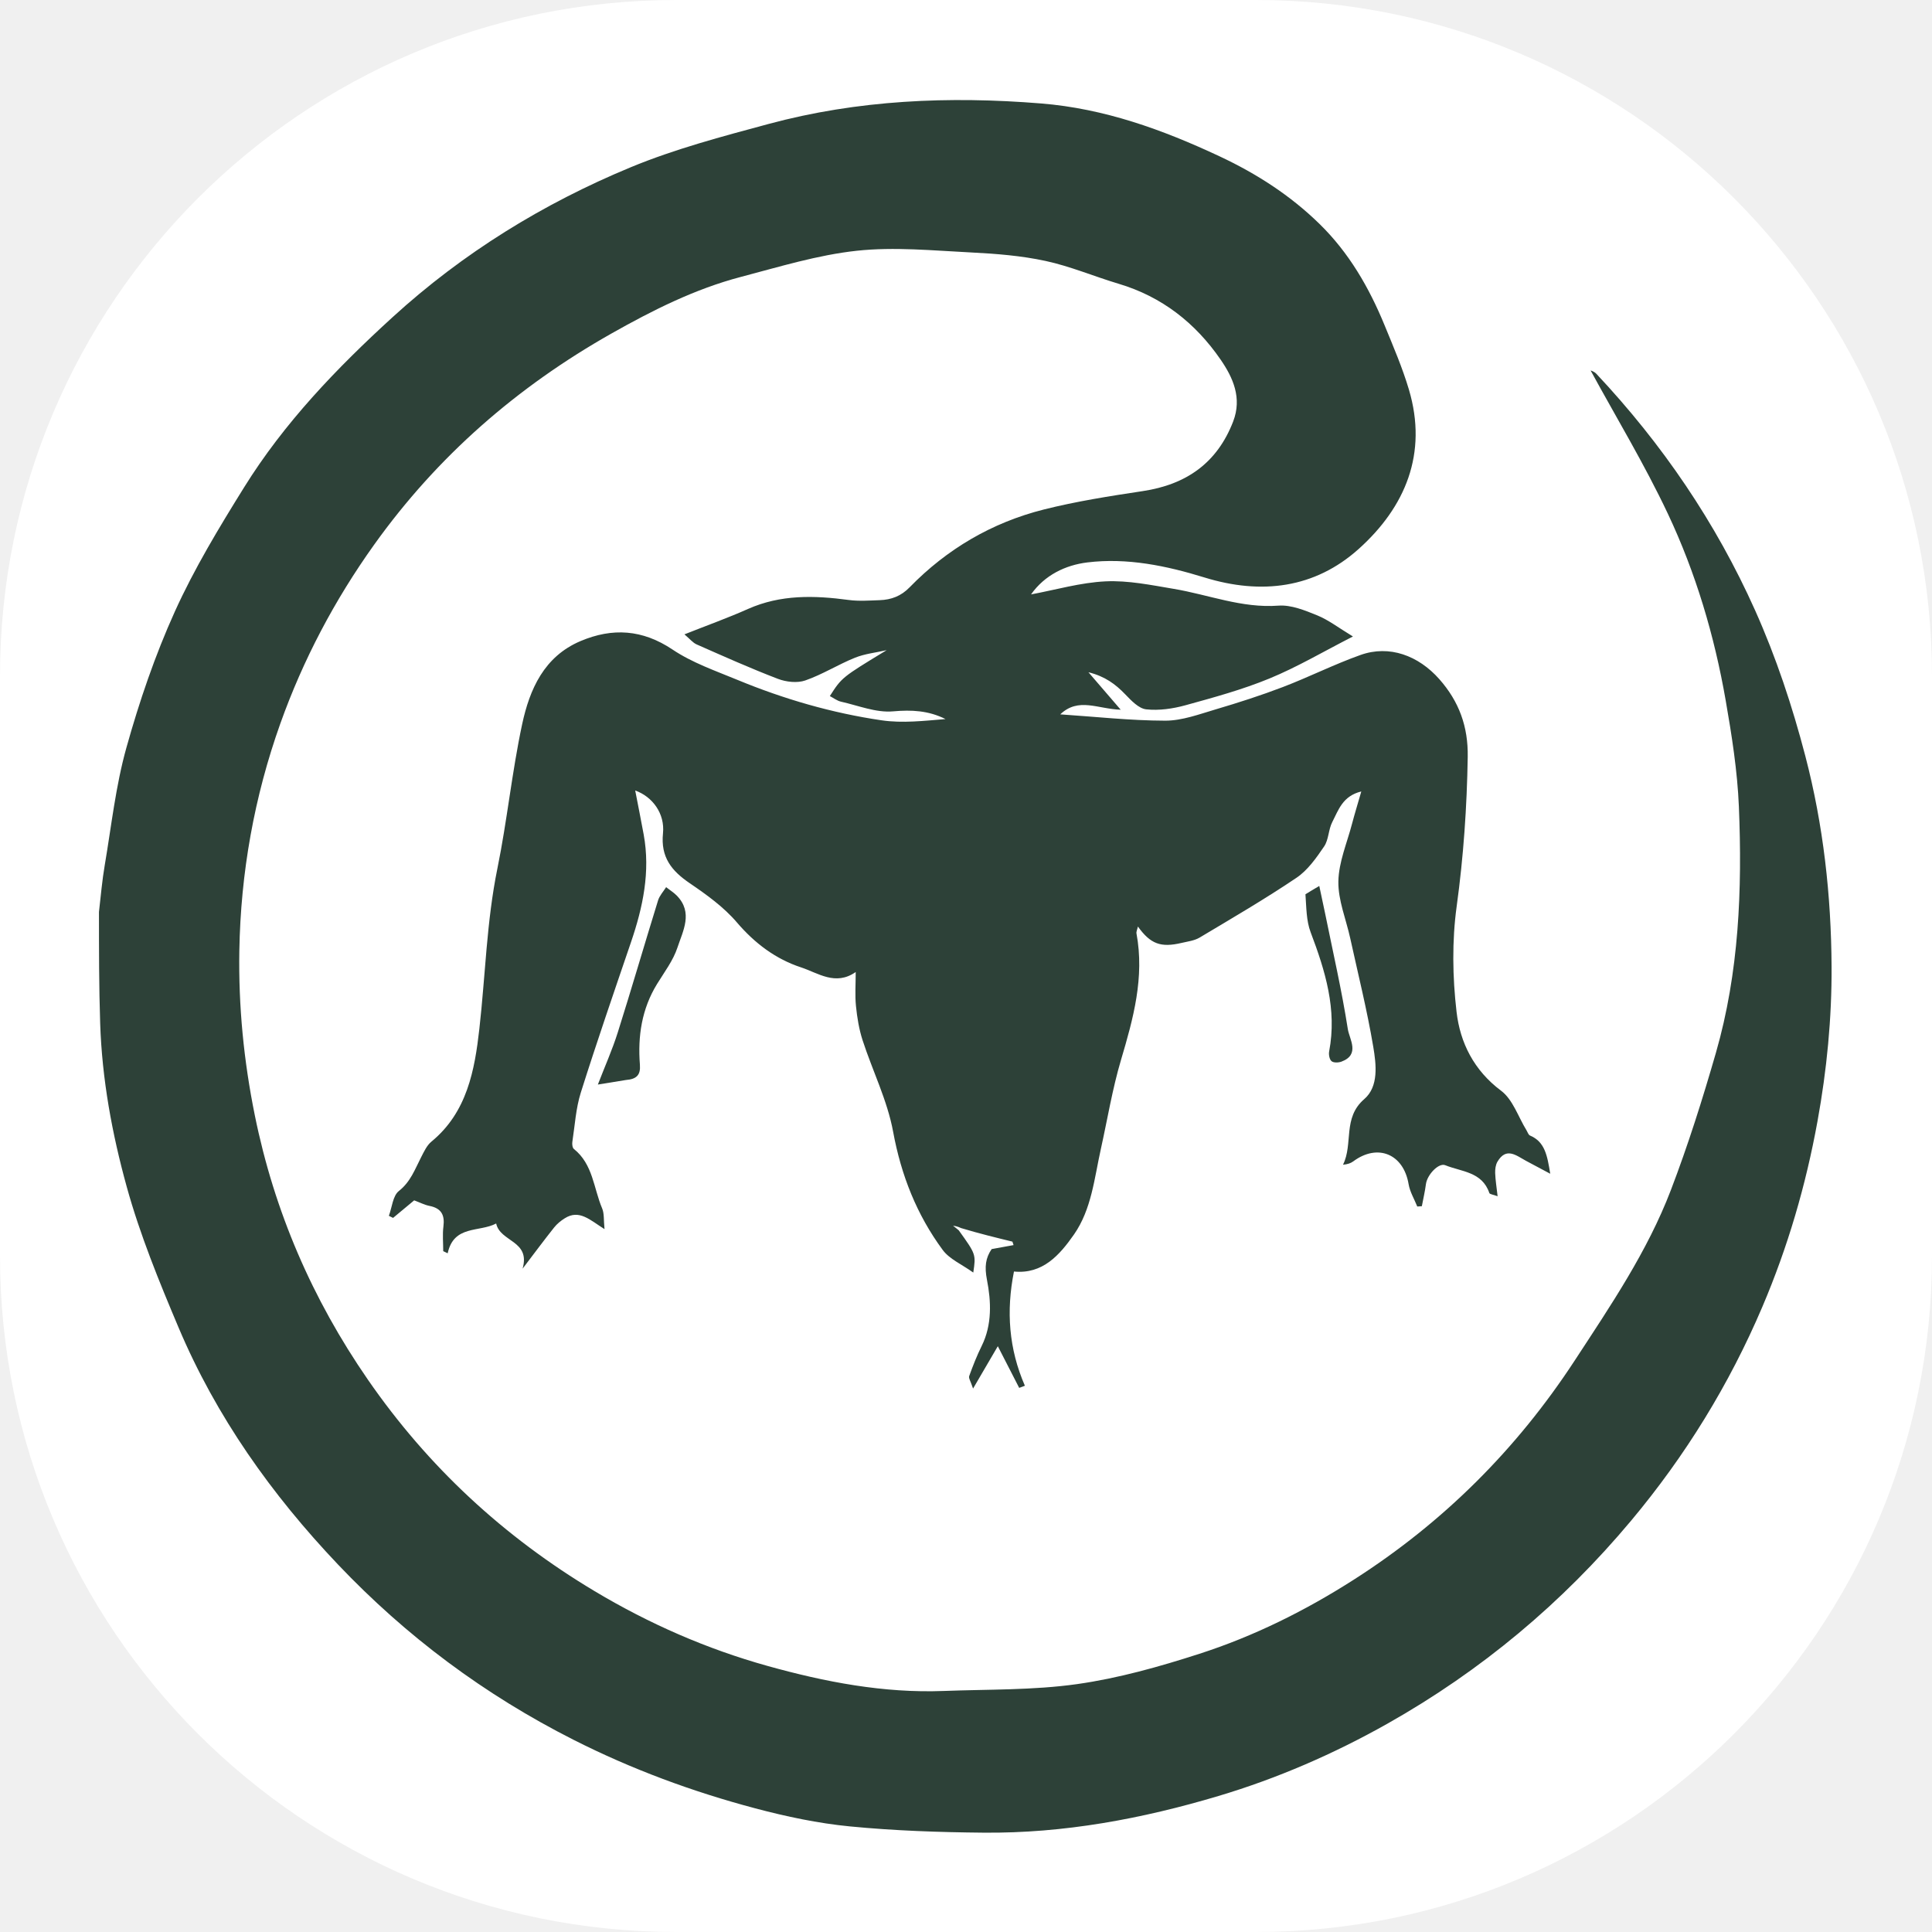
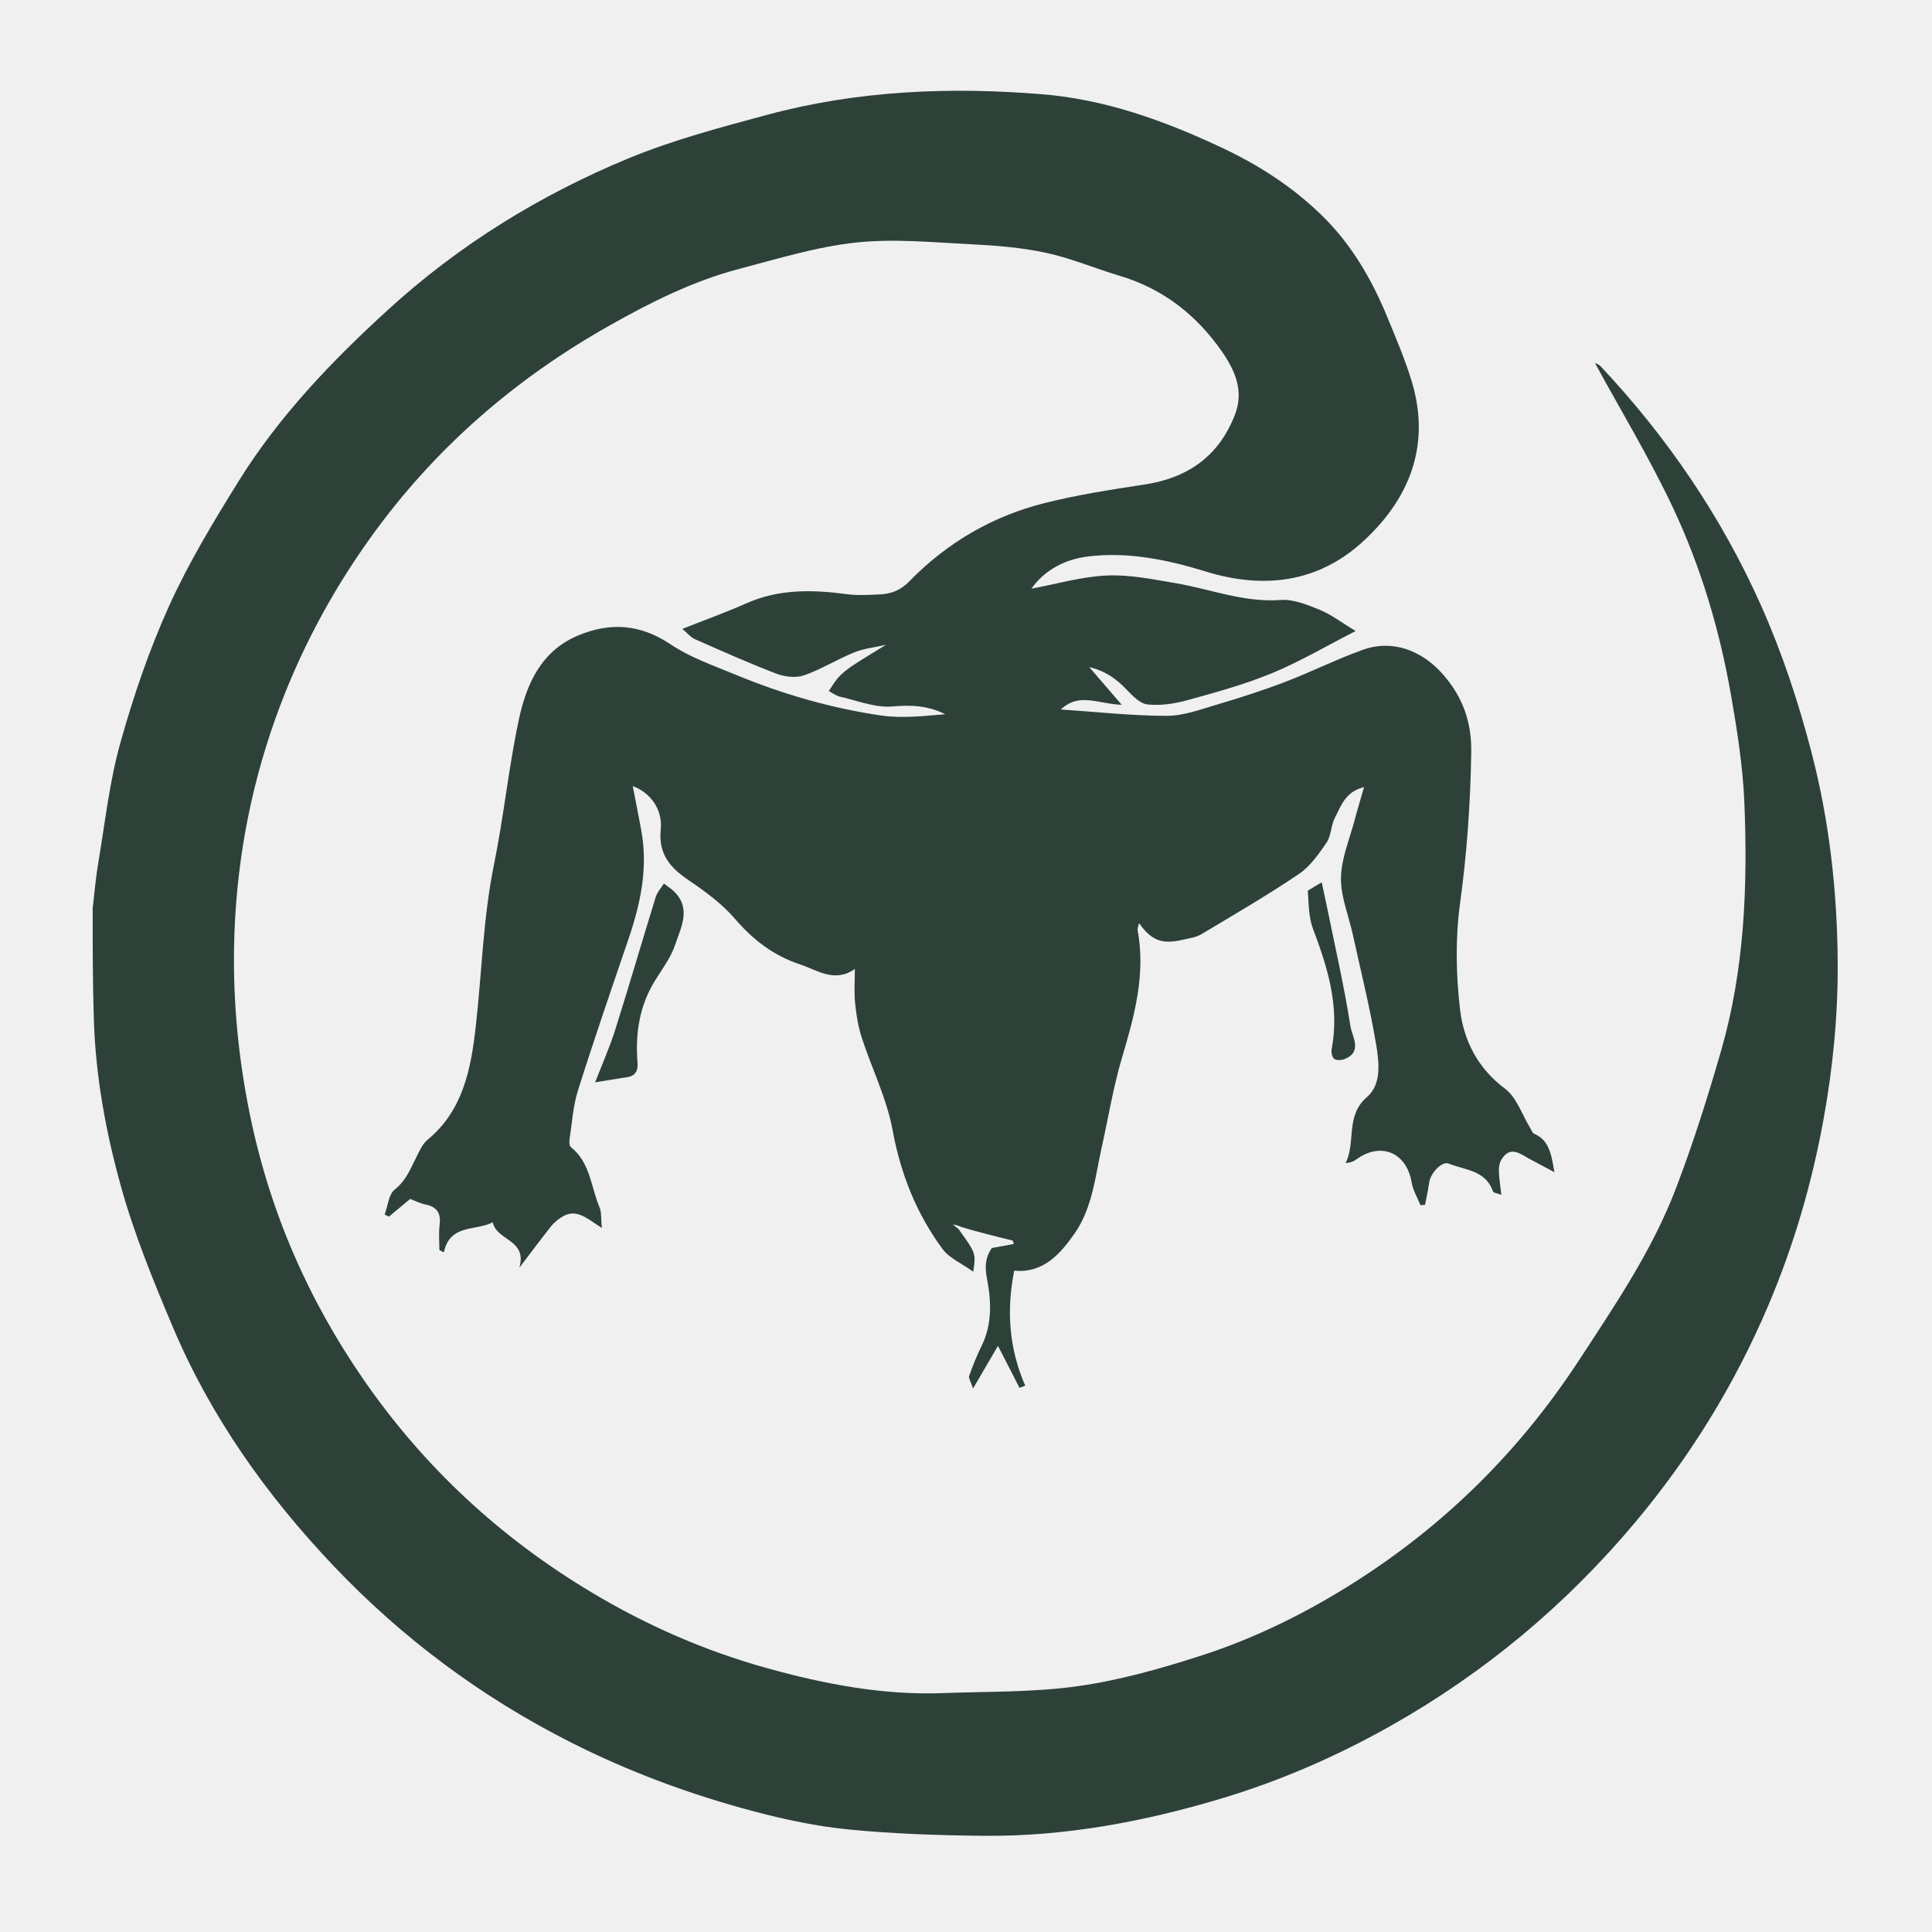
- <svg xmlns="http://www.w3.org/2000/svg" version="1.1" width="1000" height="1000">
-   <g clip-path="url(#SvgjsClipPath1541)">
-     <rect width="1000" height="1000" fill="#ffffff" />
-     <g transform="matrix(1.451613,0,0,1.451613,50,50)">
-       <svg version="1.1" width="620" height="620">
-         <style>@media (prefers-color-scheme: light) { :root { filter: none; } }
- @media (prefers-color-scheme: dark) { :root { filter: none; } }</style>
-         <g class="layer">
-           <g id="svg_2" transform="matrix(1.1032, 0, 0, 1.1032, -31.966, -30.9031)">
-             <svg enable-background="new 0 0 620 620" id="svg_1" version="1.1" viewBox="0 0 620 620" x="0px" xml:space="preserve" y="0px">
-               <style type="text/css">.st0{fill:#2D4138;}</style>
-               <g id="svg_3">
-                 <path class="st0" d="m307.63,394.44c5.57,7.75 5.57,7.75 4.7,13.66c-3.7,-2.66 -7.69,-4.33 -9.89,-7.32c-8.38,-11.38 -13.42,-24.1 -16.02,-38.21c-1.86,-10.12 -6.66,-19.68 -9.87,-29.57c-1.15,-3.55 -1.76,-7.34 -2.14,-11.07c-0.35,-3.46 -0.08,-6.98 -0.08,-10.97c-6.55,4.58 -12.18,0.3 -17.66,-1.5c-8.19,-2.68 -14.96,-7.77 -20.75,-14.54c-4.23,-4.96 -9.78,-8.95 -15.23,-12.66c-5.89,-4.01 -9.44,-8.41 -8.65,-16.14c0.65,-6.35 -3.37,-11.84 -8.98,-13.83c0.96,4.97 1.89,9.59 2.74,14.23c2.2,12.01 -0.24,23.47 -4.1,34.79c-5.51,16.17 -11.08,32.32 -16.22,48.61c-1.61,5.11 -1.92,10.62 -2.74,15.97c-0.11,0.73 0.03,1.89 0.51,2.27c6.17,4.92 6.36,12.68 9.12,19.19c0.71,1.66 0.47,3.72 0.77,6.71c-4.71,-2.96 -8.15,-6.47 -12.84,-3.51c-1.28,0.8 -2.52,1.81 -3.45,2.98c-3.13,3.93 -6.12,7.97 -10.19,13.31c2.63,-9.16 -7.25,-8.57 -8.54,-14.6c-5.46,2.89 -13.69,0.42 -15.67,9.63c-0.48,-0.23 -0.96,-0.46 -1.44,-0.69c0,-2.66 -0.27,-5.35 0.06,-7.96c0.48,-3.71 -0.66,-5.9 -4.47,-6.66c-1.62,-0.32 -3.15,-1.12 -4.98,-1.8c-2.15,1.79 -4.49,3.73 -6.82,5.67c-0.45,-0.22 -0.91,-0.44 -1.36,-0.67c1.02,-2.74 1.27,-6.47 3.23,-8.02c3.8,-2.99 5.2,-7.05 7.21,-10.95c0.92,-1.78 1.83,-3.8 3.32,-5.02c11.54,-9.47 13.99,-23.15 15.49,-36.47c1.95,-17.26 2.33,-34.66 5.83,-51.81c3.15,-15.44 4.7,-31.22 8,-46.63c2.42,-11.28 7.09,-21.89 18.88,-26.87c10.32,-4.36 20.01,-3.77 29.75,2.76c6.34,4.25 13.85,6.85 20.99,9.8c15,6.2 30.56,10.71 46.6,13.06c6.73,0.98 13.73,0.16 20.61,-0.41c-5.49,-2.75 -10.94,-3.03 -16.96,-2.49c-5.47,0.49 -11.22,-1.87 -16.81,-3.13c-1.28,-0.29 -2.41,-1.19 -3.61,-1.81c3.87,-6.03 3.87,-6.03 18.36,-14.84c-3.43,0.79 -7.03,1.15 -10.25,2.45c-5.45,2.2 -10.52,5.42 -16.05,7.34c-2.61,0.91 -6.18,0.5 -8.85,-0.52c-8.86,-3.39 -17.54,-7.28 -26.23,-11.11c-1.28,-0.56 -2.26,-1.82 -3.98,-3.27c7.34,-2.91 14.04,-5.31 20.53,-8.2c10.58,-4.71 21.47,-4.4 32.57,-2.91c3.28,0.44 6.68,0.18 10.02,0.06c3.72,-0.13 6.88,-1.29 9.67,-4.16c12.07,-12.39 26.6,-20.91 43.32,-25.13c10.51,-2.65 21.29,-4.34 32.03,-5.96c14.04,-2.11 24.04,-9.06 29.22,-22.51c2.91,-7.57 -0.02,-14.14 -4.08,-20.02c-8.14,-11.81 -18.95,-20.31 -32.93,-24.48c-7.91,-2.36 -15.6,-5.65 -23.63,-7.38c-7.83,-1.69 -15.96,-2.34 -23.99,-2.74c-12.35,-0.61 -24.86,-1.87 -37.05,-0.55c-12.66,1.37 -25.09,5.21 -37.48,8.46c-14.83,3.9 -28.44,10.75 -41.74,18.26c-30.51,17.24 -56.31,39.68 -76.76,68.3c-12.79,17.9 -22.95,37.16 -30.3,57.76c-8.44,23.68 -12.83,48.26 -13.26,73.47c-0.3,17.91 1.43,35.57 5,53.17c6.3,31.07 18.58,59.44 36.54,85.44c19.44,28.14 43.92,50.81 73.31,68.38c17.62,10.54 36.25,18.69 55.87,24.16c18.52,5.17 37.49,8.84 56.95,8.09c14.37,-0.55 28.88,-0.21 43.06,-2.21c13.4,-1.89 26.65,-5.63 39.57,-9.8c17.67,-5.7 34.26,-13.95 49.97,-24c28.89,-18.48 52.57,-42.09 71.33,-70.78c11.57,-17.69 23.48,-35.22 31.07,-55.05c5.56,-14.54 10.26,-29.44 14.57,-44.4c7.49,-26.01 8.54,-52.8 7.43,-79.62c-0.48,-11.49 -2.29,-22.98 -4.27,-34.34c-3.64,-20.88 -9.67,-41.2 -18.7,-60.33c-7.56,-16.02 -16.78,-31.26 -24.94,-46.25c-0.1,-0.06 1.1,0.27 1.83,1.04c21.3,22.68 38.62,48.07 51.33,76.48c6.79,15.18 12.01,30.92 16.23,47.09c5.84,22.36 8.35,45.09 8.48,68c0.09,16.72 -1.53,33.43 -4.55,50.03c-3.76,20.7 -9.61,40.71 -17.82,59.97c-10.69,25.1 -24.87,48.16 -42.43,69.14c-22.28,26.63 -48.46,48.51 -78.68,65.56c-17.38,9.8 -35.63,17.73 -54.7,23.42c-24.69,7.37 -49.96,12.09 -75.86,11.85c-14.42,-0.13 -28.88,-0.63 -43.22,-2.02c-10.3,-1 -20.59,-3.18 -30.61,-5.84c-20.32,-5.39 -39.96,-12.64 -58.81,-22.19c-28.68,-14.52 -54.02,-33.4 -76.09,-56.65c-21.45,-22.6 -39.34,-47.77 -51.51,-76.58c-6.29,-14.88 -12.46,-29.96 -16.75,-45.49c-4.73,-17.1 -7.98,-34.7 -8.58,-52.8c-0.39,-11.96 -0.39,-23.76 -0.39,-36.02c0.61,-5.32 1.03,-10.23 1.86,-15.07c2.16,-12.7 3.54,-25.64 7,-37.99c4.19,-14.98 9.26,-29.88 15.67,-44.04c6.29,-13.89 14.27,-27.09 22.34,-40.07c12.99,-20.91 29.94,-38.56 48.04,-55.07c22.73,-20.75 48.66,-36.73 76.96,-48.45c14.33,-5.93 29.52,-9.94 44.54,-13.99c28.89,-7.79 58.37,-9.04 88.1,-6.63c20.43,1.65 39.2,8.43 57.63,17.06c12.04,5.64 22.89,12.63 32.33,21.85c9.51,9.28 16.04,20.56 21.04,32.74c2.82,6.87 5.78,13.75 7.89,20.85c6.13,20.67 -1.19,37.96 -16.21,51.46c-14.19,12.75 -31.47,14.93 -49.9,9.24c-12.25,-3.78 -24.96,-6.43 -37.83,-4.86c-7.11,0.87 -13.82,4.12 -18.2,10.34c8.01,-1.49 16.02,-3.84 24.12,-4.22c7.27,-0.34 14.69,1.2 21.96,2.42c11.27,1.88 22.04,6.31 33.89,5.43c4.1,-0.3 8.56,1.53 12.54,3.15c3.65,1.49 6.87,4 11.53,6.82c-9.57,4.89 -17.99,9.88 -26.96,13.57c-8.76,3.61 -18.01,6.13 -27.18,8.66c-4.07,1.12 -8.53,1.77 -12.67,1.32c-2.43,-0.26 -4.85,-2.85 -6.79,-4.86c-3.15,-3.28 -6.56,-5.82 -11.89,-7.13c3.61,4.19 6.58,7.64 10.43,12.11c-7.47,-0.23 -13.63,-4.11 -19.54,1.5c11.31,0.75 22.61,2.02 33.92,2.04c5.47,0.01 11.02,-2.09 16.41,-3.68c7.28,-2.15 14.53,-4.48 21.62,-7.19c8.45,-3.23 16.57,-7.33 25.08,-10.36c9.33,-3.33 18.73,0.18 25.48,7.8c6.43,7.27 9.35,15.39 9.19,25.13c-0.26,16.18 -1.36,32.21 -3.57,48.29c-1.54,11.19 -1.35,22.88 -0.04,34.13c1.15,9.97 5.61,18.92 14.41,25.5c3.78,2.83 5.51,8.4 8.17,12.73c0.37,0.6 0.62,1.5 1.15,1.73c4.78,2.02 5.57,6.32 6.55,12.36c-3.18,-1.7 -5.52,-2.92 -7.84,-4.18c-3.14,-1.71 -6.37,-4.55 -9.22,0.28c-0.6,1.02 -0.78,2.44 -0.74,3.66c0.08,2.3 0.46,4.58 0.79,7.51c-1.4,-0.53 -2.53,-0.62 -2.68,-1.05c-2.32,-6.89 -9,-6.85 -14.25,-8.98c-2.12,-0.86 -5.84,3.07 -6.24,6.12c-0.31,2.39 -0.87,4.75 -1.32,7.13c-0.49,0.03 -0.98,0.07 -1.48,0.1c-0.96,-2.41 -2.38,-4.74 -2.8,-7.23c-1.63,-9.73 -9.97,-13.24 -17.89,-7.36c-0.82,0.61 -1.83,0.95 -3.31,1.08c3.36,-6.76 -0.19,-15.12 6.86,-21.2c4.73,-4.07 3.88,-11.19 2.92,-16.91c-1.98,-11.79 -4.89,-23.42 -7.45,-35.1c-1.34,-6.13 -3.93,-12.26 -3.83,-18.35c0.11,-6.24 2.8,-12.44 4.42,-18.64c0.86,-3.26 1.86,-6.49 2.99,-10.44c-6.07,1.46 -7.4,6.08 -9.37,9.87c-1.27,2.44 -1.14,5.7 -2.65,7.91c-2.52,3.71 -5.31,7.69 -8.94,10.13c-10.16,6.85 -20.77,13.03 -31.3,19.32c-1.7,1.01 -3.87,1.26 -5.86,1.73c-6.68,1.56 -9.99,0.38 -14.08,-5.3c-0.22,1.02 -0.57,1.67 -0.46,2.25c2.63,14.15 -1.01,27.44 -5,40.84c-2.8,9.43 -4.39,19.23 -6.53,28.86c-2.1,9.45 -2.99,19.43 -8.67,27.58c-4.64,6.65 -10.13,12.89 -19.4,11.97c-2.56,12.78 -1.66,25.03 3.53,36.92c-0.61,0.23 -1.22,0.46 -1.84,0.69c-2.28,-4.45 -4.56,-8.9 -6.91,-13.47c-2.41,4.12 -4.83,8.26 -8,13.69c-0.77,-2.35 -1.5,-3.37 -1.25,-4.04c1.19,-3.3 2.48,-6.58 4.03,-9.72c3.43,-6.92 3.06,-14.47 1.71,-21.39c-0.82,-4.23 -0.45,-7.06 1.52,-9.93c2.49,-0.45 4.79,-0.87 7.08,-1.29c-0.12,-0.37 -0.25,-0.75 -0.37,-1.12c-5.36,-1.31 -10.73,-2.61 -16.59,-4.38c-1.19,-0.56 -1.9,-0.66 -2.6,-0.76c0.65,0.49 1.24,0.98 1.84,1.48z" id="svg_4" />
-                 <path class="st0" d="m200.06,345.86c-3.03,0.51 -5.66,0.93 -9.07,1.47c2.27,-5.88 4.67,-11.26 6.43,-16.83c4.48,-14.19 8.63,-28.48 13.03,-42.7c0.48,-1.54 1.71,-2.85 2.6,-4.26c1.16,0.91 2.45,1.7 3.47,2.74c5.32,5.47 1.97,11.37 0.19,16.78c-1.38,4.18 -4.21,7.9 -6.56,11.72c-4.97,8.07 -6.3,16.91 -5.57,26.13c0.26,3.32 -1.06,4.68 -4.52,4.95z" id="svg_5" />
-                 <path class="st0" d="m419.69,285.83c1.49,-0.93 2.68,-1.63 4.47,-2.69c0.66,3.08 1.28,5.92 1.86,8.76c2.54,12.5 5.4,24.94 7.37,37.53c0.51,3.24 4.06,8.23 -2.08,10.5c-0.96,0.35 -2.54,0.4 -3.19,-0.16c-0.68,-0.58 -0.96,-2.14 -0.77,-3.14c2.59,-13.57 -1.26,-26.05 -5.98,-38.52c-1.42,-3.73 -1.37,-8.02 -1.68,-12.28z" id="svg_6" />
-               </g>
-             </svg>
-           </g>
-         </g>
-       </svg>
+ <svg xmlns="http://www.w3.org/2000/svg" version="1.1" width="620" height="620">
+   <svg version="1.1" id="SvgjsSvg1001" x="0px" y="0px" viewBox="0 0 620 620" style="enable-background:new 0 0 620 620;" xml:space="preserve">
+     <style type="text/css">
+ 	.st0{fill:#2D4138;}
+ </style>
+     <g>
+       <path class="st0" d="M307.63,394.44c5.57,7.75,5.57,7.75,4.7,13.66c-3.7-2.66-7.69-4.33-9.89-7.32   c-8.38-11.38-13.42-24.1-16.02-38.21c-1.86-10.12-6.66-19.68-9.87-29.57c-1.15-3.55-1.76-7.34-2.14-11.07   c-0.35-3.46-0.08-6.98-0.08-10.97c-6.55,4.58-12.18,0.3-17.66-1.5c-8.19-2.68-14.96-7.77-20.75-14.54   c-4.23-4.96-9.78-8.95-15.23-12.66c-5.89-4.01-9.44-8.41-8.65-16.14c0.65-6.35-3.37-11.84-8.98-13.83   c0.96,4.97,1.89,9.59,2.74,14.23c2.2,12.01-0.24,23.47-4.1,34.79c-5.51,16.17-11.08,32.32-16.22,48.61   c-1.61,5.11-1.92,10.62-2.74,15.97c-0.11,0.73,0.03,1.89,0.51,2.27c6.17,4.92,6.36,12.68,9.12,19.19c0.71,1.66,0.47,3.72,0.77,6.71   c-4.71-2.96-8.15-6.47-12.84-3.51c-1.28,0.8-2.52,1.81-3.45,2.98c-3.13,3.93-6.12,7.97-10.19,13.31c2.63-9.16-7.25-8.57-8.54-14.6   c-5.46,2.89-13.69,0.42-15.67,9.63c-0.48-0.23-0.96-0.46-1.44-0.69c0-2.66-0.27-5.35,0.06-7.96c0.48-3.71-0.66-5.9-4.47-6.66   c-1.62-0.32-3.15-1.12-4.98-1.8c-2.15,1.79-4.49,3.73-6.82,5.67c-0.45-0.22-0.91-0.44-1.36-0.67c1.02-2.74,1.27-6.47,3.23-8.02   c3.8-2.99,5.2-7.05,7.21-10.95c0.92-1.78,1.83-3.8,3.32-5.02c11.54-9.47,13.99-23.15,15.49-36.47c1.95-17.26,2.33-34.66,5.83-51.81   c3.15-15.44,4.7-31.22,8-46.63c2.42-11.28,7.09-21.89,18.88-26.87c10.32-4.36,20.01-3.77,29.75,2.76   c6.34,4.25,13.85,6.85,20.99,9.8c15,6.2,30.56,10.71,46.6,13.06c6.73,0.98,13.73,0.16,20.61-0.41c-5.49-2.75-10.94-3.03-16.96-2.49   c-5.47,0.49-11.22-1.87-16.81-3.13c-1.28-0.29-2.41-1.19-3.61-1.81c3.87-6.03,3.87-6.03,18.36-14.84   c-3.43,0.79-7.03,1.15-10.25,2.45c-5.45,2.2-10.52,5.42-16.05,7.34c-2.61,0.91-6.18,0.5-8.85-0.52   c-8.86-3.39-17.54-7.28-26.23-11.11c-1.28-0.56-2.26-1.82-3.98-3.27c7.34-2.91,14.04-5.31,20.53-8.2   c10.58-4.71,21.47-4.4,32.57-2.91c3.28,0.44,6.68,0.18,10.02,0.06c3.72-0.13,6.88-1.29,9.67-4.16   c12.07-12.39,26.6-20.91,43.32-25.13c10.51-2.65,21.29-4.34,32.03-5.96c14.04-2.11,24.04-9.06,29.22-22.51   c2.91-7.57-0.02-14.14-4.08-20.02c-8.14-11.81-18.95-20.31-32.93-24.48c-7.91-2.36-15.6-5.65-23.63-7.38   c-7.83-1.69-15.96-2.34-23.99-2.74c-12.35-0.61-24.86-1.87-37.05-0.55c-12.66,1.37-25.09,5.21-37.48,8.46   c-14.83,3.9-28.44,10.75-41.74,18.26c-30.51,17.24-56.31,39.68-76.76,68.3c-12.79,17.9-22.95,37.16-30.3,57.76   c-8.44,23.68-12.83,48.26-13.26,73.47c-0.3,17.91,1.43,35.57,5,53.17c6.3,31.07,18.58,59.44,36.54,85.44   c19.44,28.14,43.92,50.81,73.31,68.38c17.62,10.54,36.25,18.69,55.87,24.16c18.52,5.17,37.49,8.84,56.95,8.09   c14.37-0.55,28.88-0.21,43.06-2.21c13.4-1.89,26.65-5.63,39.57-9.8c17.67-5.7,34.26-13.95,49.97-24   c28.89-18.48,52.57-42.09,71.33-70.78c11.57-17.69,23.48-35.22,31.07-55.05c5.56-14.54,10.26-29.44,14.57-44.4   c7.49-26.01,8.54-52.8,7.43-79.62c-0.48-11.49-2.29-22.98-4.27-34.34c-3.64-20.88-9.67-41.2-18.7-60.33   c-7.56-16.02-16.78-31.26-24.94-46.25c-0.1-0.06,1.1,0.27,1.83,1.04c21.3,22.68,38.62,48.07,51.33,76.48   c6.79,15.18,12.01,30.92,16.23,47.09c5.84,22.36,8.35,45.09,8.48,68c0.09,16.72-1.53,33.43-4.55,50.03   c-3.76,20.7-9.61,40.71-17.82,59.97c-10.69,25.1-24.87,48.16-42.43,69.14c-22.28,26.63-48.46,48.51-78.68,65.56   c-17.38,9.8-35.63,17.73-54.7,23.42c-24.69,7.37-49.96,12.09-75.86,11.85c-14.42-0.13-28.88-0.63-43.22-2.02   c-10.3-1-20.59-3.18-30.61-5.84c-20.32-5.39-39.96-12.64-58.81-22.19c-28.68-14.52-54.02-33.4-76.09-56.65   c-21.45-22.6-39.34-47.77-51.51-76.58c-6.29-14.88-12.46-29.96-16.75-45.49c-4.73-17.1-7.98-34.7-8.58-52.8   c-0.39-11.96-0.39-23.76-0.39-36.02c0.61-5.32,1.03-10.23,1.86-15.07c2.16-12.7,3.54-25.64,7-37.99   c4.19-14.98,9.26-29.88,15.67-44.04c6.29-13.89,14.27-27.09,22.34-40.07c12.99-20.91,29.94-38.56,48.04-55.07   c22.73-20.75,48.66-36.73,76.96-48.45c14.33-5.93,29.52-9.94,44.54-13.99c28.89-7.79,58.37-9.04,88.1-6.63   c20.43,1.65,39.2,8.43,57.63,17.06c12.04,5.64,22.89,12.63,32.33,21.85c9.51,9.28,16.04,20.56,21.04,32.74   c2.82,6.87,5.78,13.75,7.89,20.85c6.13,20.67-1.19,37.96-16.21,51.46c-14.19,12.75-31.47,14.93-49.9,9.24   c-12.25-3.78-24.96-6.43-37.83-4.86c-7.11,0.87-13.82,4.12-18.2,10.34c8.01-1.49,16.02-3.84,24.12-4.22   c7.27-0.34,14.69,1.2,21.96,2.42c11.27,1.88,22.04,6.31,33.89,5.43c4.1-0.3,8.56,1.53,12.54,3.15c3.65,1.49,6.87,4,11.53,6.82   c-9.57,4.89-17.99,9.88-26.96,13.57c-8.76,3.61-18.01,6.13-27.18,8.66c-4.07,1.12-8.53,1.77-12.67,1.32   c-2.43-0.26-4.85-2.85-6.79-4.86c-3.15-3.28-6.56-5.82-11.89-7.13c3.61,4.19,6.58,7.64,10.43,12.11   c-7.47-0.23-13.63-4.11-19.54,1.5c11.31,0.75,22.61,2.02,33.92,2.04c5.47,0.01,11.02-2.09,16.41-3.68   c7.28-2.15,14.53-4.48,21.62-7.19c8.45-3.23,16.57-7.33,25.08-10.36c9.33-3.33,18.73,0.18,25.48,7.8   c6.43,7.27,9.35,15.39,9.19,25.13c-0.26,16.18-1.36,32.21-3.57,48.29c-1.54,11.19-1.35,22.88-0.04,34.13   c1.15,9.97,5.61,18.92,14.41,25.5c3.78,2.83,5.51,8.4,8.17,12.73c0.37,0.6,0.62,1.5,1.15,1.73c4.78,2.02,5.57,6.32,6.55,12.36   c-3.18-1.7-5.52-2.92-7.84-4.18c-3.14-1.71-6.37-4.55-9.22,0.28c-0.6,1.02-0.78,2.44-0.74,3.66c0.08,2.3,0.46,4.58,0.79,7.51   c-1.4-0.53-2.53-0.62-2.68-1.05c-2.32-6.89-9-6.85-14.25-8.98c-2.12-0.86-5.84,3.07-6.24,6.12c-0.31,2.39-0.87,4.75-1.32,7.13   c-0.49,0.03-0.98,0.07-1.48,0.1c-0.96-2.41-2.38-4.74-2.8-7.23c-1.63-9.73-9.97-13.24-17.89-7.36c-0.82,0.61-1.83,0.95-3.31,1.08   c3.36-6.76-0.19-15.12,6.86-21.2c4.73-4.07,3.88-11.19,2.92-16.91c-1.98-11.79-4.89-23.42-7.45-35.1   c-1.34-6.13-3.93-12.26-3.83-18.35c0.11-6.24,2.8-12.44,4.42-18.64c0.86-3.26,1.86-6.49,2.99-10.44c-6.07,1.46-7.4,6.08-9.37,9.87   c-1.27,2.44-1.14,5.7-2.65,7.91c-2.52,3.71-5.31,7.69-8.94,10.13c-10.16,6.85-20.77,13.03-31.3,19.32   c-1.7,1.01-3.87,1.26-5.86,1.73c-6.68,1.56-9.99,0.38-14.08-5.3c-0.22,1.02-0.57,1.67-0.46,2.25c2.63,14.15-1.01,27.44-5,40.84   c-2.8,9.43-4.39,19.23-6.53,28.86c-2.1,9.45-2.99,19.43-8.67,27.58c-4.64,6.65-10.13,12.89-19.4,11.97   c-2.56,12.78-1.66,25.03,3.53,36.92c-0.61,0.23-1.22,0.46-1.84,0.69c-2.28-4.45-4.56-8.9-6.91-13.47c-2.41,4.12-4.83,8.26-8,13.69   c-0.77-2.35-1.5-3.37-1.25-4.04c1.19-3.3,2.48-6.58,4.03-9.72c3.43-6.92,3.06-14.47,1.71-21.39c-0.82-4.23-0.45-7.06,1.52-9.93   c2.49-0.45,4.79-0.87,7.08-1.29c-0.12-0.37-0.25-0.75-0.37-1.12c-5.36-1.31-10.73-2.61-16.59-4.38c-1.19-0.56-1.9-0.66-2.6-0.76   C306.44,393.45,307.03,393.94,307.63,394.44z" />
+       <path class="st0" d="M200.06,345.86c-3.03,0.51-5.66,0.93-9.07,1.47c2.27-5.88,4.67-11.26,6.43-16.83   c4.48-14.19,8.63-28.48,13.03-42.7c0.48-1.54,1.71-2.85,2.6-4.26c1.16,0.91,2.45,1.7,3.47,2.74c5.32,5.47,1.97,11.37,0.19,16.78   c-1.38,4.18-4.21,7.9-6.56,11.72c-4.97,8.07-6.3,16.91-5.57,26.13C204.84,344.23,203.52,345.59,200.06,345.86z" />
+       <path class="st0" d="M419.69,285.83c1.49-0.93,2.68-1.63,4.47-2.69c0.66,3.08,1.28,5.92,1.86,8.76c2.54,12.5,5.4,24.94,7.37,37.53   c0.51,3.24,4.06,8.23-2.08,10.5c-0.96,0.35-2.54,0.4-3.19-0.16c-0.68-0.58-0.96-2.14-0.77-3.14c2.59-13.57-1.26-26.05-5.98-38.52   C419.95,294.38,420,290.09,419.69,285.83z" />
    </g>
-   </g>
-   <defs>
-     <clipPath id="SvgjsClipPath1541">
-       <rect width="1000" height="1000" x="0" y="0" rx="350" ry="350" />
-     </clipPath>
-   </defs>
+   </svg>
+   <style>@media (prefers-color-scheme: light) { :root { filter: none; } }
+ @media (prefers-color-scheme: dark) { :root { filter: none; } }
+ </style>
</svg>
